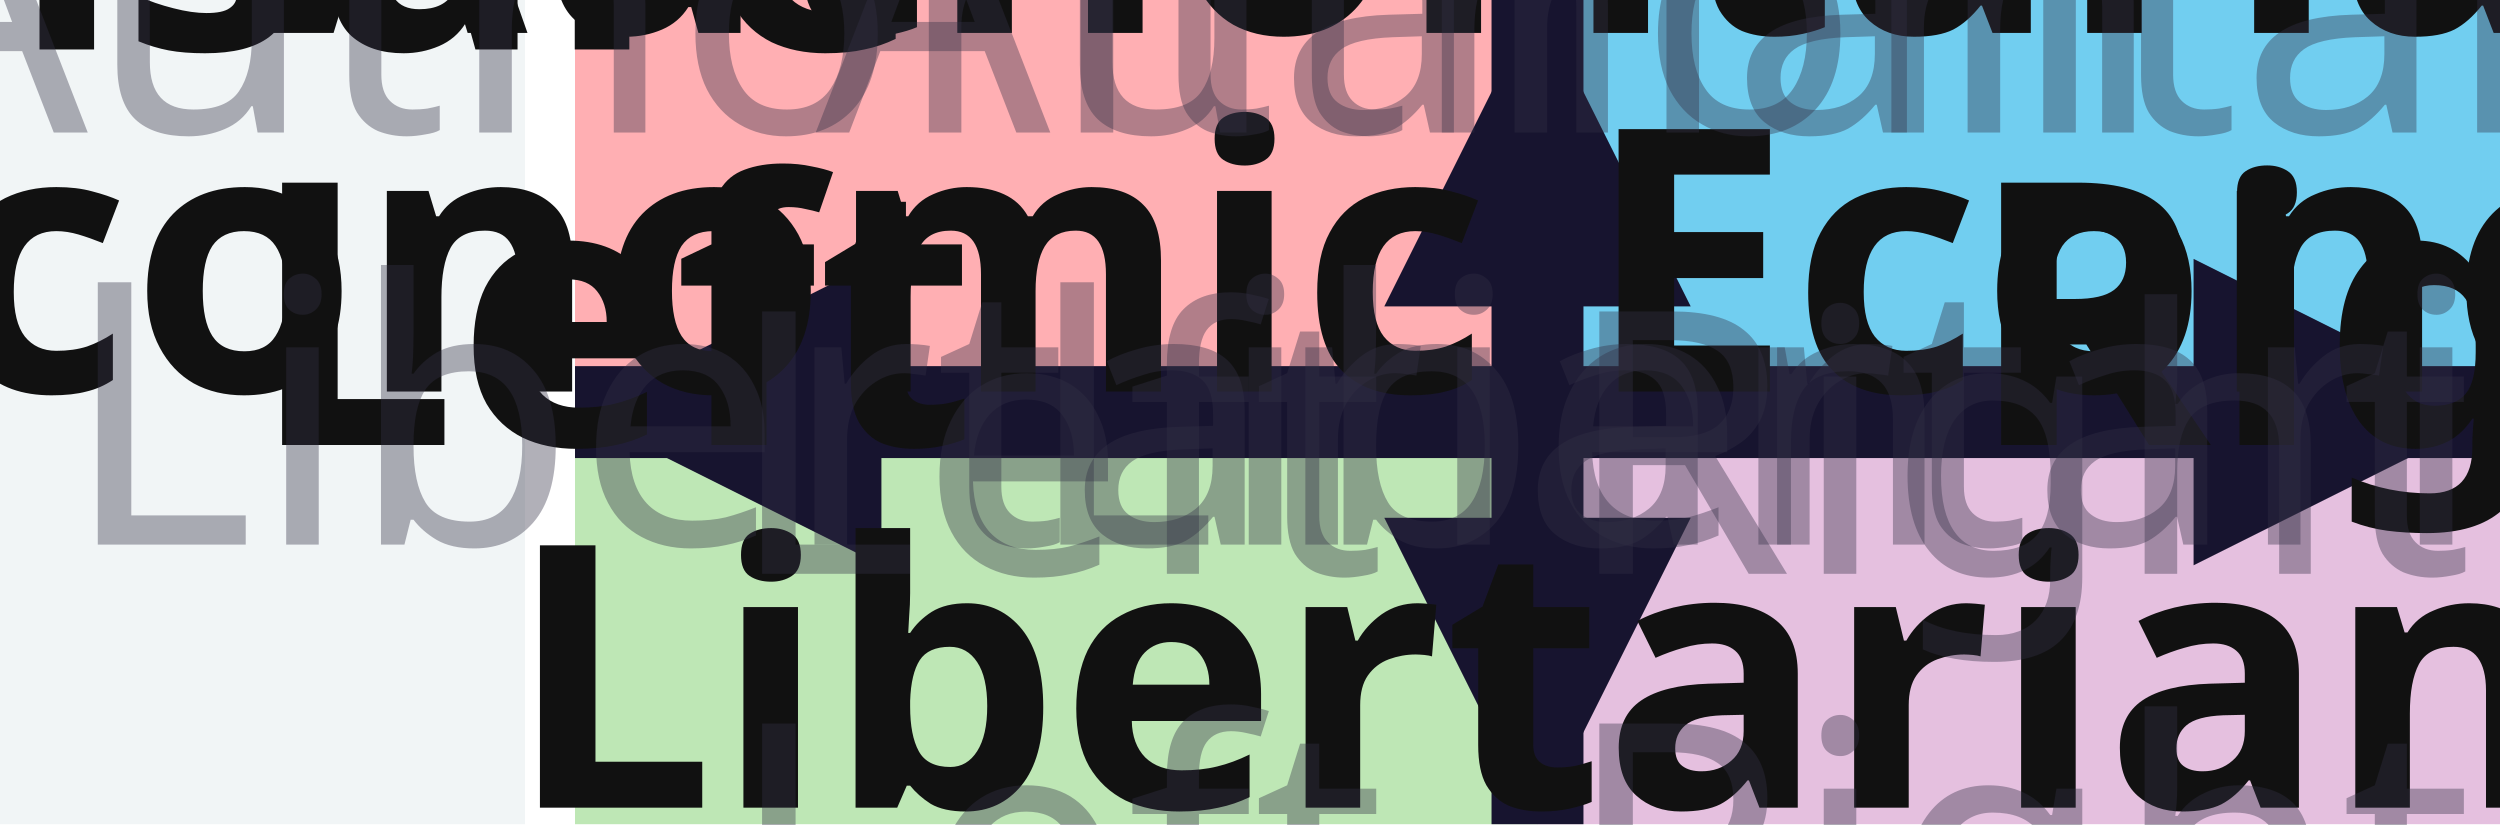
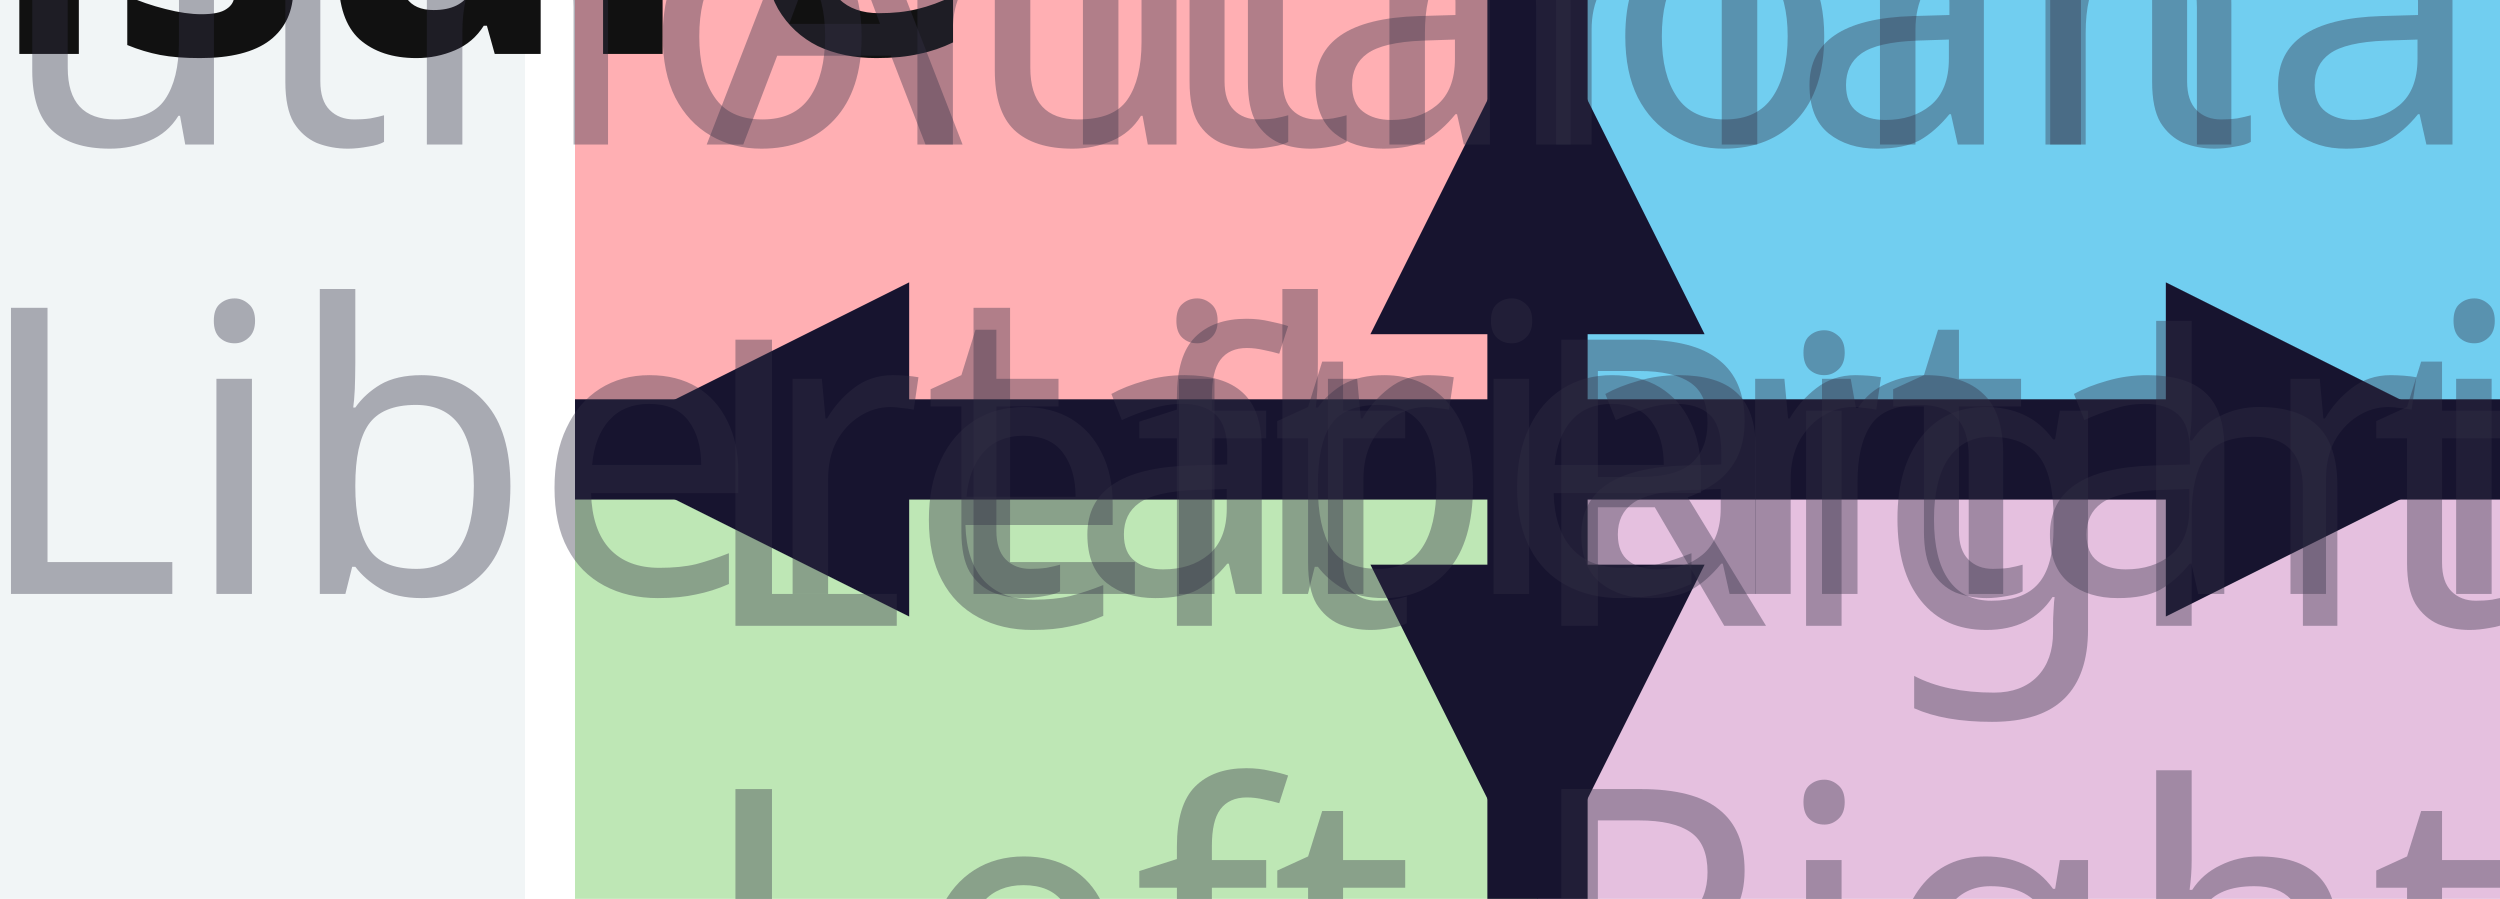
<svg xmlns="http://www.w3.org/2000/svg" width="100%" height="100%" role="img" aria-labelledby="title description">
  <defs>
    <marker id="axis-arrow" viewBox="0 0 10 10" refX="10" refY="5" markerWidth="10" markerHeight="10" markerUnits="userSpaceOnUse" orient="auto-start-reverse">
      <path d="M 0 0 L 10 5 L 0 10 z" fill="#17142f" />
    </marker>
  </defs>
  <style>
    .axis {
      stroke: #17142f;
      stroke-width: 3;
      vector-effect: non-scaling-stroke;
    }

-     .axis-label,
    .quadrant-label,
    .unsure-label {
      font-family: system-ui, sans-serif;
      text-anchor: middle;
    }

-     .axis-label,
    .unsure-label {
      fill: #111111;
      font-size: clamp(14px, 2.6vmin, 34px);
      font-weight: 700;
    }

    .quadrant-label {
      fill: #322f45;
      font-size: clamp(13px, 2.3vmin, 30px);
      font-weight: 500;
      opacity: 0.38;
    }
  </style>
  <rect x="0" y="0" width="21%" height="100%" fill="#f1f5f6" />
  <rect x="23%" y="0" width="38.5%" height="50%" fill="#ffafb3" />
  <rect x="61.5%" y="0" width="38.5%" height="50%" fill="#71cef0" />
  <rect x="23%" y="50%" width="38.5%" height="50%" fill="#bee7b5" />
  <rect x="61.5%" y="50%" width="38.5%" height="50%" fill="#e5c0df" />
  <line class="axis" x1="23%" y1="50%" x2="100%" y2="50%" marker-start="url(#axis-arrow)" marker-end="url(#axis-arrow)" />
  <line class="axis" x1="61.5%" y1="0" x2="61.5%" y2="100%" marker-start="url(#axis-arrow)" marker-end="url(#axis-arrow)" />
  <text class="unsure-label" x="10.5%" y="6%">Unsure</text>
-   <text class="axis-label" x="61.5%" y="4%">Authoritarian</text>
-   <text class="axis-label" x="61.5%" y="98%">Libertarian</text>
-   <text class="axis-label" x="24.5%" y="47.5%" text-anchor="start">
-     Economic
-   </text>
-   <text class="axis-label" x="24.5%" y="54%" text-anchor="start">Left</text>
-   <text class="axis-label" x="98.5%" y="47.5%" text-anchor="end">
-     Economic
-   </text>
-   <text class="axis-label" x="98.5%" y="54%" text-anchor="end">Right</text>
  <text class="quadrant-label" x="42.25%" y="25%">
    <tspan x="42.25%" dy="-0.2em">Authoritarian</tspan>
    <tspan x="42.25%" dy="1.2em">Left</tspan>
  </text>
  <text class="quadrant-label" x="80.75%" y="25%">
    <tspan x="80.75%" dy="-0.2em">Authoritarian</tspan>
    <tspan x="80.75%" dy="1.2em">Right</tspan>
  </text>
  <text class="quadrant-label" x="42.25%" y="75%">
    <tspan x="42.25%" dy="-0.2em">Libertarian</tspan>
    <tspan x="42.25%" dy="1.2em">Left</tspan>
  </text>
  <text class="quadrant-label" x="80.75%" y="75%">
    <tspan x="80.75%" dy="-0.2em">Libertarian</tspan>
    <tspan x="80.75%" dy="1.2em">Right</tspan>
  </text>
</svg>
